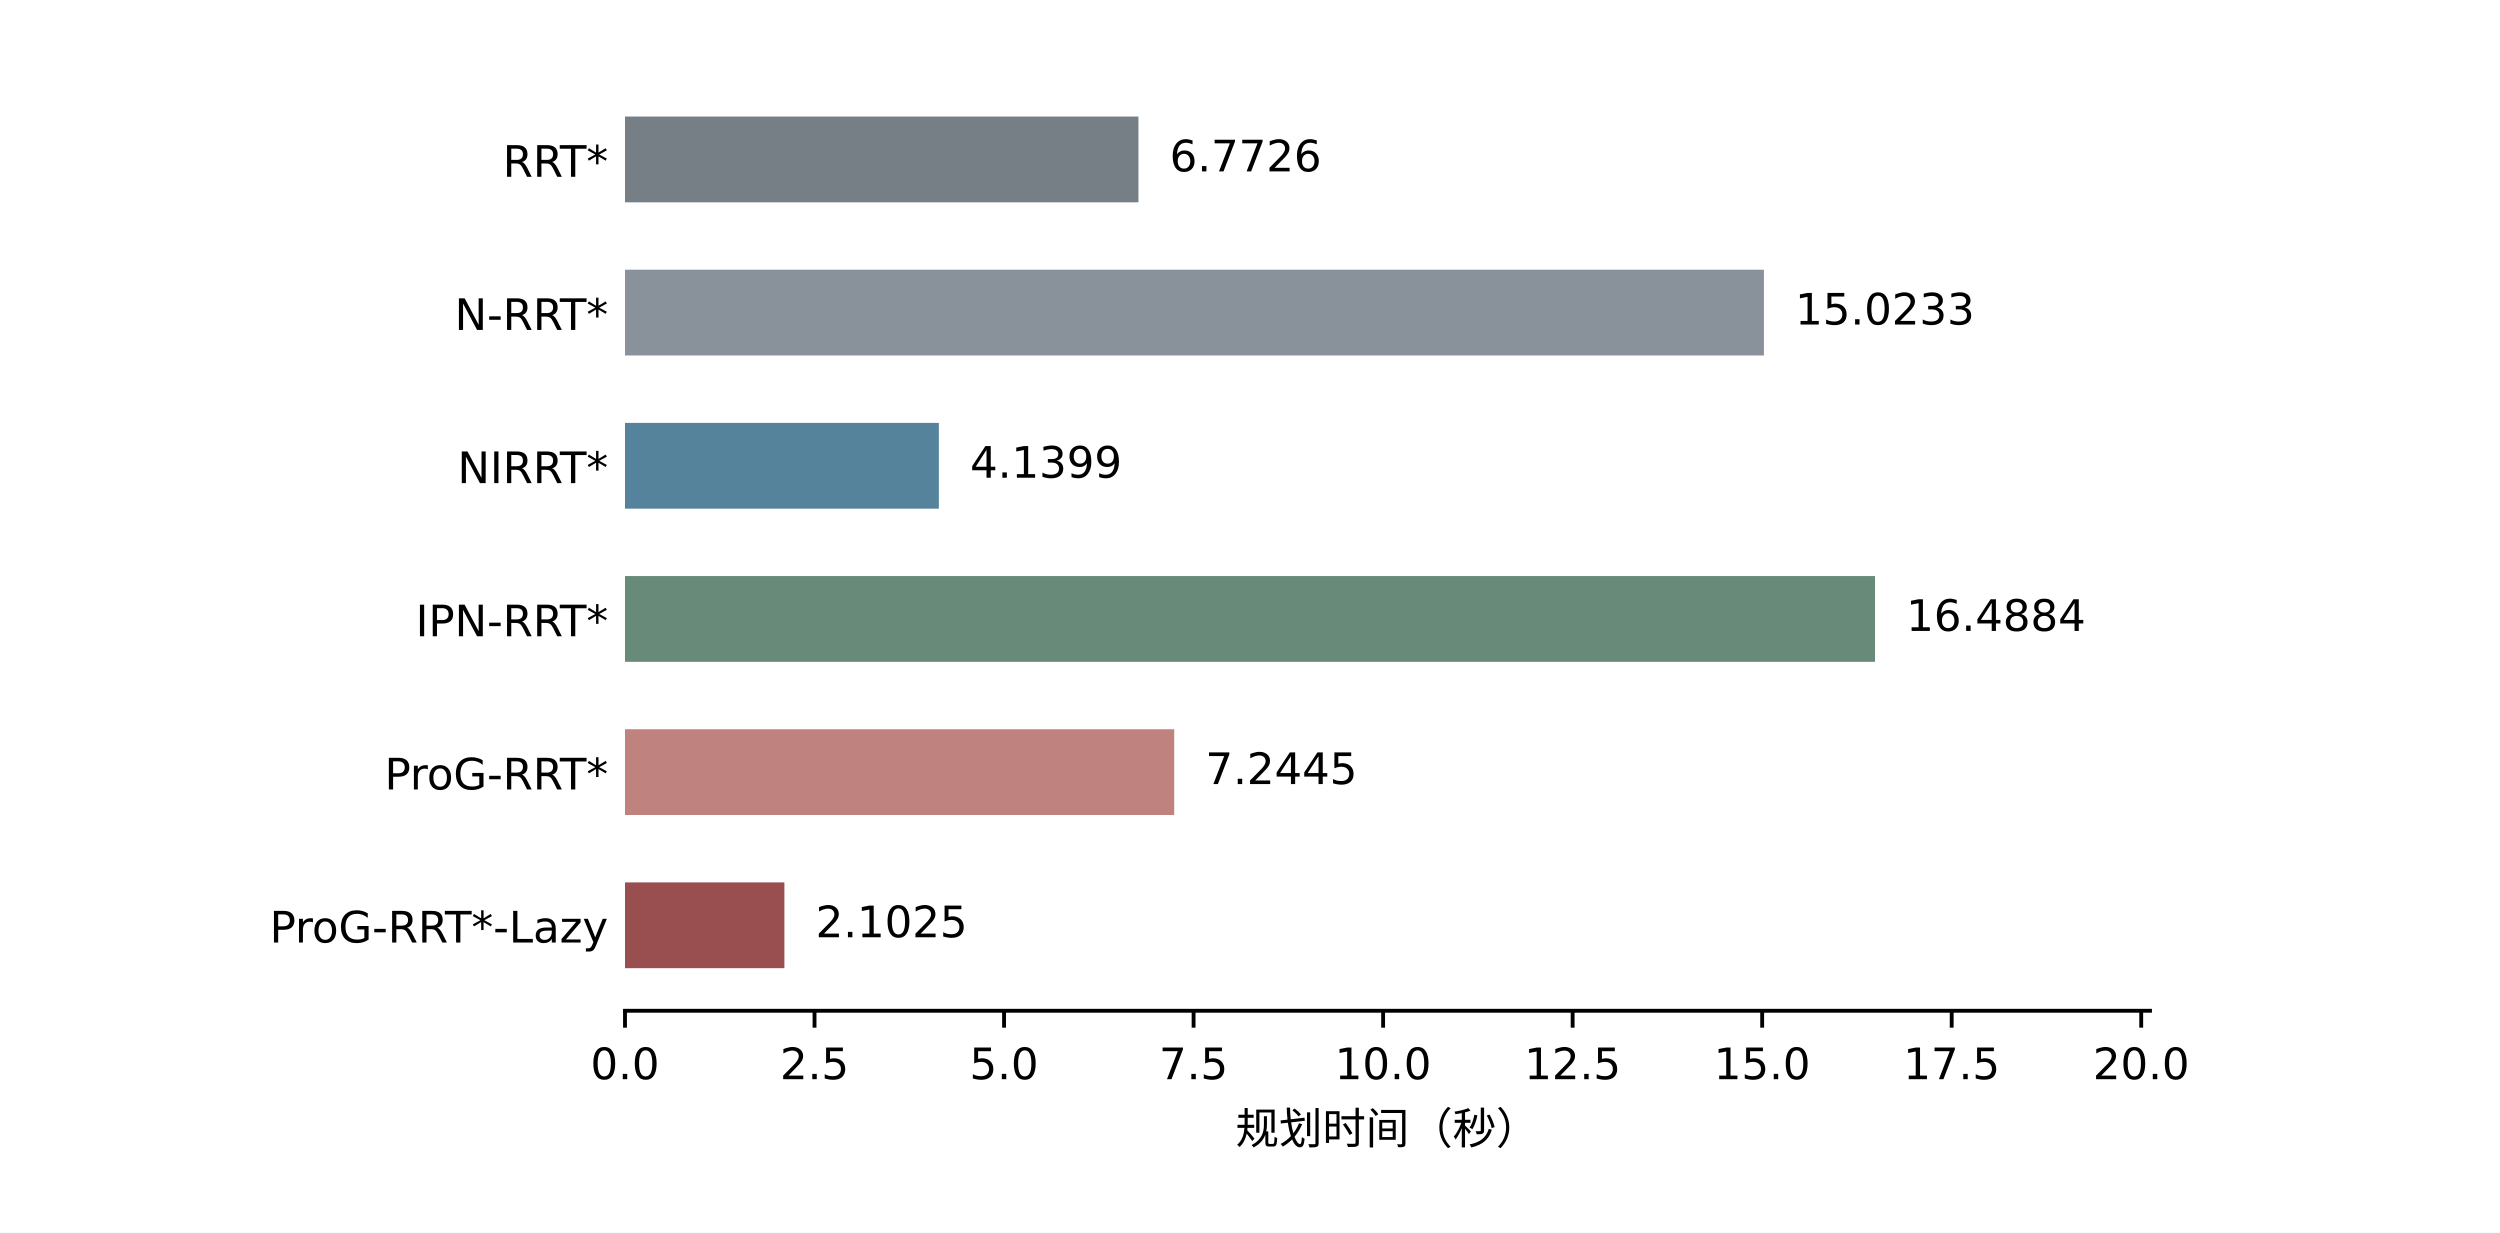
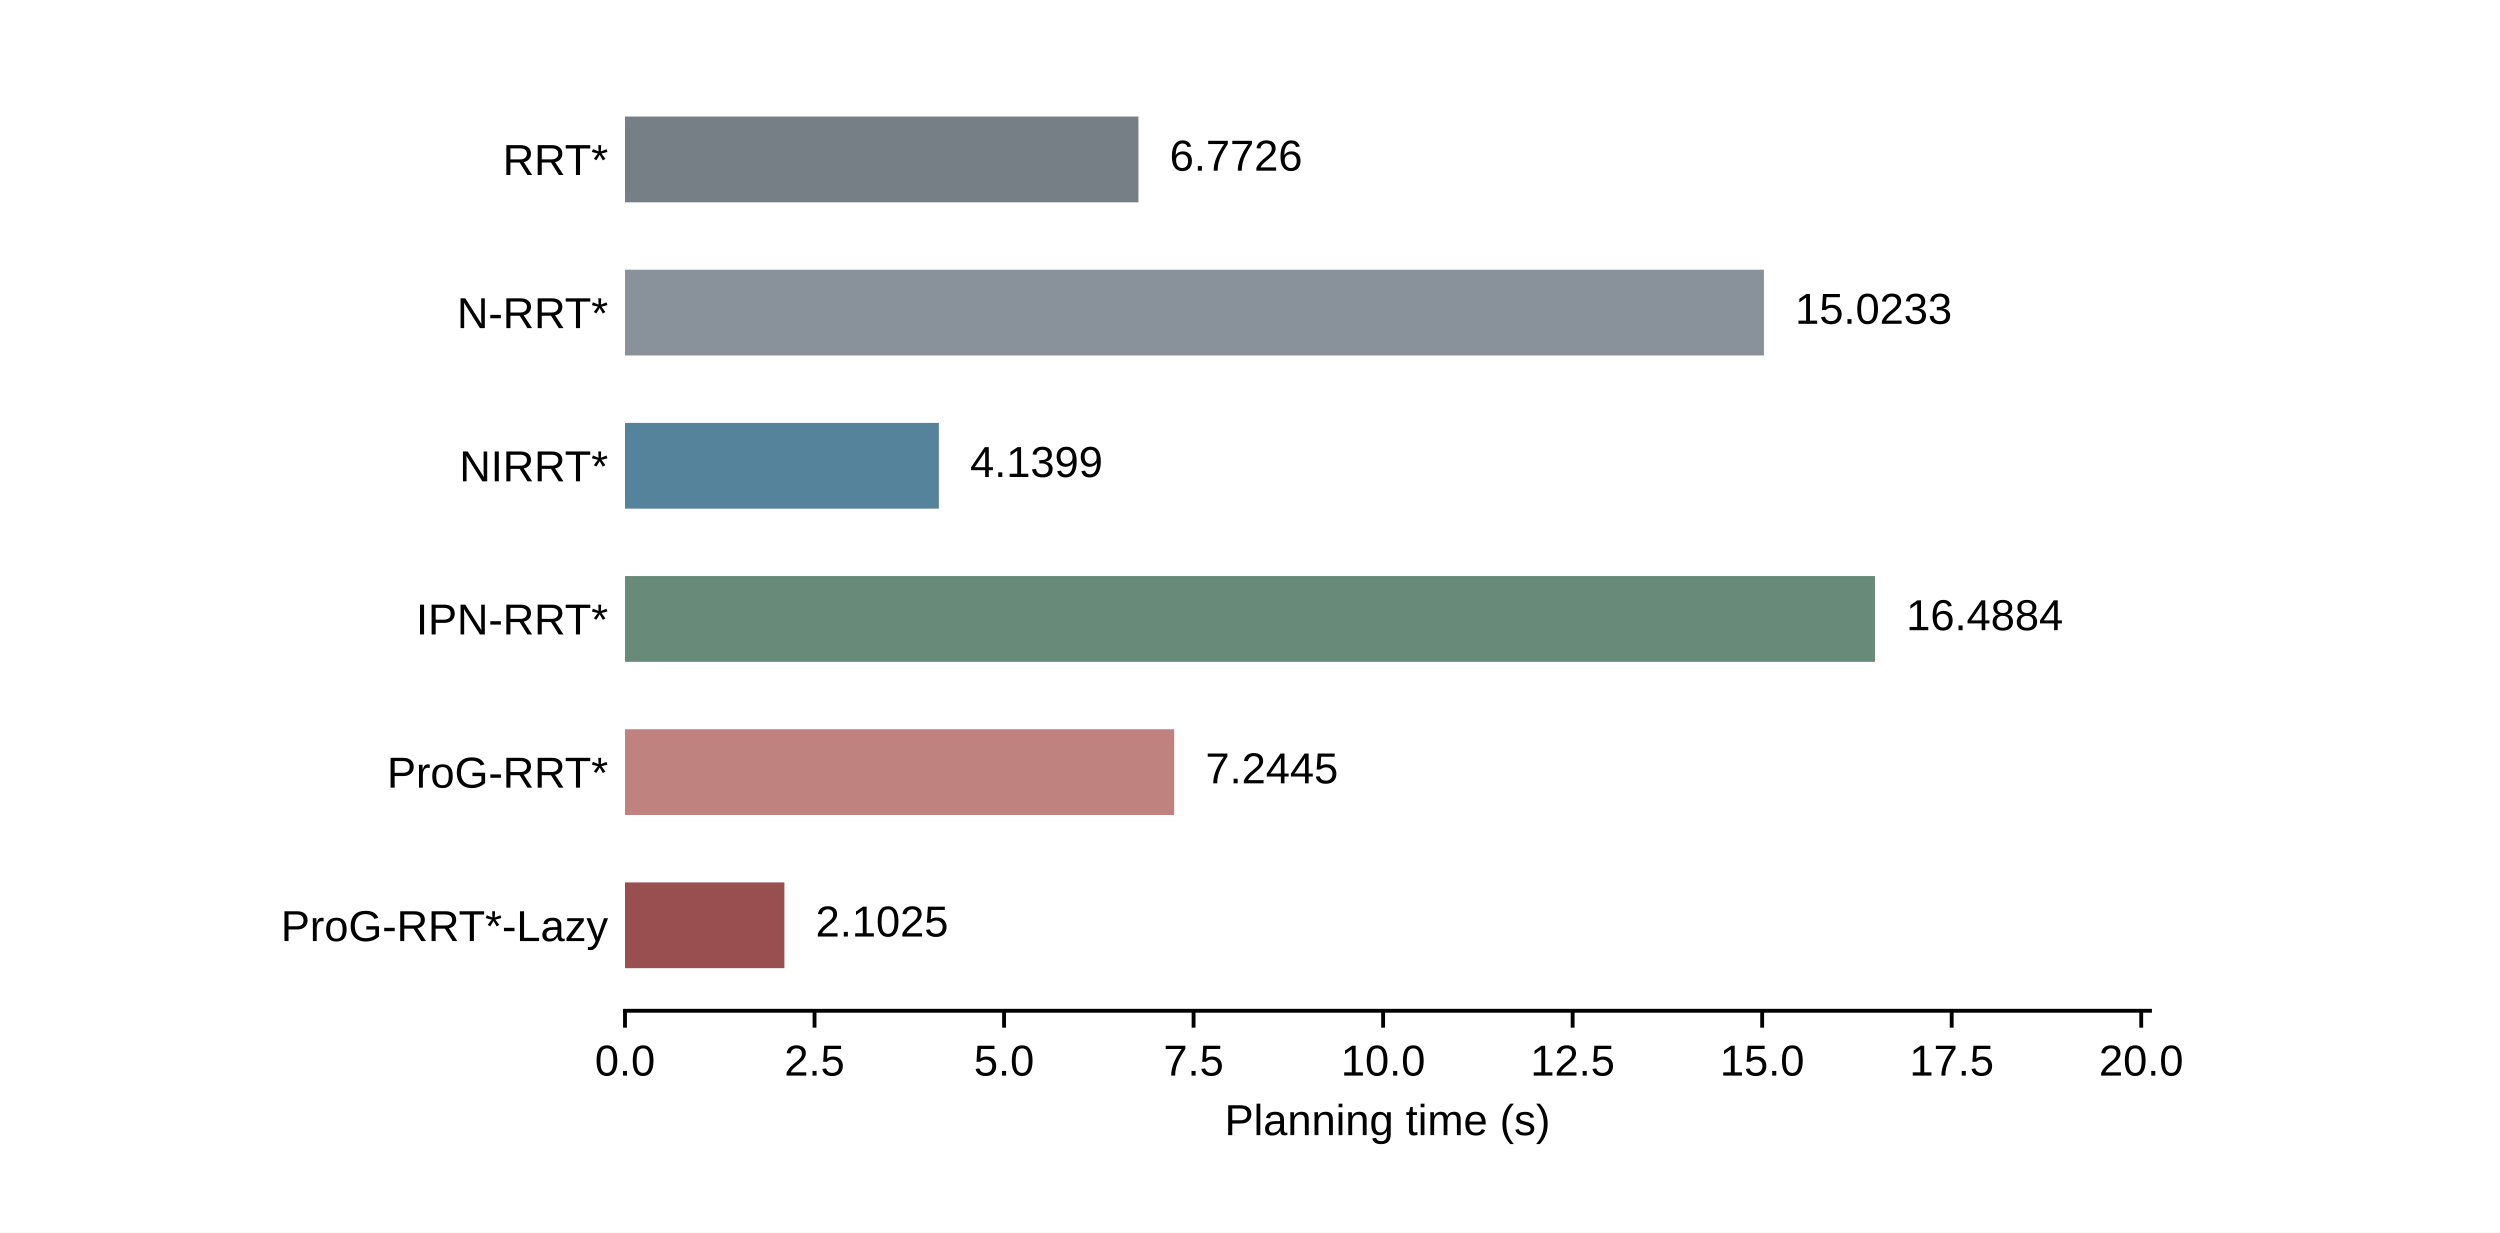
<svg xmlns="http://www.w3.org/2000/svg" xmlns:xlink="http://www.w3.org/1999/xlink" width="518.4pt" height="255.6pt" viewBox="0 0 518.4 255.6" version="1.1">
  <defs>
    <style type="text/css">*{stroke-linejoin: round; stroke-linecap: butt}</style>
  </defs>
  <g id="figure_1">
    <g id="patch_1">
      <path d="M 0 255.6  L 518.4 255.6  L 518.4 0  L 0 0  z " style="fill: #ffffff" />
    </g>
    <g id="axes_1">
      <g id="patch_2">
        <path d="M 129.6 209.592  L 445.824 209.592  L 445.824 15.336  L 129.6 15.336  z " style="fill: #ffffff" />
      </g>
      <g id="patch_3">
-         <path d="M 129.6 24.166  L 236.066 24.166  L 236.066 41.953  L 129.6 41.953  z " clip-path="url(#p259025ec77)" style="fill: #777f86" />
+         <path d="M 129.6 24.166  L 236.066 24.166  L 236.066 41.953  L 129.6 41.953  z " clip-path="url(#pe47e12a0c9)" style="fill: #777f86" />
      </g>
      <g id="patch_4">
-         <path d="M 129.6 55.928  L 365.769 55.928  L 365.769 73.714  L 129.6 73.714  z " clip-path="url(#p259025ec77)" style="fill: #89929b" />
+         <path d="M 129.6 55.928  L 365.769 55.928  L 365.769 73.714  L 129.6 73.714  z " clip-path="url(#pe47e12a0c9)" style="fill: #89929b" />
      </g>
      <g id="patch_5">
-         <path d="M 129.6 87.69  L 194.68 87.69  L 194.68 105.476  L 129.6 105.476  z " clip-path="url(#p259025ec77)" style="fill: #54839b" />
+         <path d="M 129.6 87.69  L 194.68 87.69  L 194.68 105.476  L 129.6 105.476  z " clip-path="url(#pe47e12a0c9)" style="fill: #54839b" />
      </g>
      <g id="patch_6">
-         <path d="M 129.6 119.452  L 388.8 119.452  L 388.8 137.238  L 129.6 137.238  z " clip-path="url(#p259025ec77)" style="fill: #678a79" />
+         <path d="M 129.6 119.452  L 388.8 119.452  L 388.8 137.238  L 129.6 137.238  z " clip-path="url(#pe47e12a0c9)" style="fill: #678a79" />
      </g>
      <g id="patch_7">
-         <path d="M 129.6 151.214  L 243.484 151.214  L 243.484 169  L 129.6 169  z " clip-path="url(#p259025ec77)" style="fill: #bf827f" />
+         <path d="M 129.6 151.214  L 243.484 151.214  L 243.484 169  L 129.6 169  z " clip-path="url(#pe47e12a0c9)" style="fill: #bf827f" />
      </g>
      <g id="patch_8">
-         <path d="M 129.6 182.975  L 162.652 182.975  L 162.652 200.762  L 129.6 200.762  z " clip-path="url(#p259025ec77)" style="fill: #994f50" />
+         <path d="M 129.6 182.975  L 162.652 182.975  L 162.652 200.762  L 129.6 200.762  z " clip-path="url(#pe47e12a0c9)" style="fill: #994f50" />
      </g>
      <g id="matplotlib.axis_1">
        <g id="xtick_1">
          <g id="line2d_1">
            <defs>
-               <path id="m176628e230" d="M 0 0  L 0 3.5  " style="stroke: #000000; stroke-width: 0.8" />
+               <path id="m810b955ea3" d="M 0 0  L 0 3.5  " style="stroke: #000000; stroke-width: 0.8" />
            </defs>
            <g>
-               <use xlink:href="#m176628e230" x="129.6" y="209.592" style="stroke: #000000; stroke-width: 0.8" />
+               <use xlink:href="#m810b955ea3" x="129.6" y="209.592" style="stroke: #000000; stroke-width: 0.8" />
            </g>
          </g>
          <g id="text_1">
-             <text style="font: 9px 'Microsoft YaHei', 'DejaVu Sans', sans-serif; text-anchor: middle" x="129.6" y="223.786" transform="rotate(-0 129.6 223.7864)">0.0</text>
+             <text style="font: 9px 'Arial', 'DejaVu Sans', sans-serif; text-anchor: middle" x="129.6" y="223.034" transform="rotate(-0 129.6 223.034)">0.0</text>
          </g>
        </g>
        <g id="xtick_2">
          <g id="line2d_2">
            <g>
-               <use xlink:href="#m176628e230" x="168.9" y="209.592" style="stroke: #000000; stroke-width: 0.8" />
+               <use xlink:href="#m810b955ea3" x="168.9" y="209.592" style="stroke: #000000; stroke-width: 0.8" />
            </g>
          </g>
          <g id="text_2">
-             <text style="font: 9px 'Microsoft YaHei', 'DejaVu Sans', sans-serif; text-anchor: middle" x="168.9" y="223.786" transform="rotate(-0 168.9004 223.7864)">2.5</text>
+             <text style="font: 9px 'Arial', 'DejaVu Sans', sans-serif; text-anchor: middle" x="168.9" y="223.034" transform="rotate(-0 168.9004 223.034)">2.5</text>
          </g>
        </g>
        <g id="xtick_3">
          <g id="line2d_3">
            <g>
-               <use xlink:href="#m176628e230" x="208.201" y="209.592" style="stroke: #000000; stroke-width: 0.8" />
+               <use xlink:href="#m810b955ea3" x="208.201" y="209.592" style="stroke: #000000; stroke-width: 0.8" />
            </g>
          </g>
          <g id="text_3">
-             <text style="font: 9px 'Microsoft YaHei', 'DejaVu Sans', sans-serif; text-anchor: middle" x="208.201" y="223.786" transform="rotate(-0 208.2009 223.7864)">5.0</text>
+             <text style="font: 9px 'Arial', 'DejaVu Sans', sans-serif; text-anchor: middle" x="208.201" y="223.034" transform="rotate(-0 208.2009 223.034)">5.0</text>
          </g>
        </g>
        <g id="xtick_4">
          <g id="line2d_4">
            <g>
-               <use xlink:href="#m176628e230" x="247.501" y="209.592" style="stroke: #000000; stroke-width: 0.8" />
+               <use xlink:href="#m810b955ea3" x="247.501" y="209.592" style="stroke: #000000; stroke-width: 0.8" />
            </g>
          </g>
          <g id="text_4">
-             <text style="font: 9px 'Microsoft YaHei', 'DejaVu Sans', sans-serif; text-anchor: middle" x="247.501" y="223.786" transform="rotate(-0 247.5013 223.7864)">7.5</text>
+             <text style="font: 9px 'Arial', 'DejaVu Sans', sans-serif; text-anchor: middle" x="247.501" y="223.034" transform="rotate(-0 247.5013 223.034)">7.5</text>
          </g>
        </g>
        <g id="xtick_5">
          <g id="line2d_5">
            <g>
-               <use xlink:href="#m176628e230" x="286.802" y="209.592" style="stroke: #000000; stroke-width: 0.8" />
+               <use xlink:href="#m810b955ea3" x="286.802" y="209.592" style="stroke: #000000; stroke-width: 0.8" />
            </g>
          </g>
          <g id="text_5">
-             <text style="font: 9px 'Microsoft YaHei', 'DejaVu Sans', sans-serif; text-anchor: middle" x="286.802" y="223.786" transform="rotate(-0 286.8017 223.7864)">10.0</text>
+             <text style="font: 9px 'Arial', 'DejaVu Sans', sans-serif; text-anchor: middle" x="286.802" y="223.034" transform="rotate(-0 286.8017 223.034)">10.0</text>
          </g>
        </g>
        <g id="xtick_6">
          <g id="line2d_6">
            <g>
-               <use xlink:href="#m176628e230" x="326.102" y="209.592" style="stroke: #000000; stroke-width: 0.8" />
+               <use xlink:href="#m810b955ea3" x="326.102" y="209.592" style="stroke: #000000; stroke-width: 0.8" />
            </g>
          </g>
          <g id="text_6">
-             <text style="font: 9px 'Microsoft YaHei', 'DejaVu Sans', sans-serif; text-anchor: middle" x="326.102" y="223.786" transform="rotate(-0 326.1021 223.7864)">12.5</text>
+             <text style="font: 9px 'Arial', 'DejaVu Sans', sans-serif; text-anchor: middle" x="326.102" y="223.034" transform="rotate(-0 326.1021 223.034)">12.5</text>
          </g>
        </g>
        <g id="xtick_7">
          <g id="line2d_7">
            <g>
-               <use xlink:href="#m176628e230" x="365.403" y="209.592" style="stroke: #000000; stroke-width: 0.8" />
+               <use xlink:href="#m810b955ea3" x="365.403" y="209.592" style="stroke: #000000; stroke-width: 0.8" />
            </g>
          </g>
          <g id="text_7">
-             <text style="font: 9px 'Microsoft YaHei', 'DejaVu Sans', sans-serif; text-anchor: middle" x="365.403" y="223.786" transform="rotate(-0 365.4026 223.7864)">15.0</text>
+             <text style="font: 9px 'Arial', 'DejaVu Sans', sans-serif; text-anchor: middle" x="365.403" y="223.034" transform="rotate(-0 365.4026 223.034)">15.0</text>
          </g>
        </g>
        <g id="xtick_8">
          <g id="line2d_8">
            <g>
-               <use xlink:href="#m176628e230" x="404.703" y="209.592" style="stroke: #000000; stroke-width: 0.8" />
+               <use xlink:href="#m810b955ea3" x="404.703" y="209.592" style="stroke: #000000; stroke-width: 0.8" />
            </g>
          </g>
          <g id="text_8">
-             <text style="font: 9px 'Microsoft YaHei', 'DejaVu Sans', sans-serif; text-anchor: middle" x="404.703" y="223.786" transform="rotate(-0 404.703 223.7864)">17.5</text>
+             <text style="font: 9px 'Arial', 'DejaVu Sans', sans-serif; text-anchor: middle" x="404.703" y="223.034" transform="rotate(-0 404.703 223.034)">17.5</text>
          </g>
        </g>
        <g id="xtick_9">
          <g id="line2d_9">
            <g>
-               <use xlink:href="#m176628e230" x="444.003" y="209.592" style="stroke: #000000; stroke-width: 0.8" />
+               <use xlink:href="#m810b955ea3" x="444.003" y="209.592" style="stroke: #000000; stroke-width: 0.8" />
            </g>
          </g>
          <g id="text_9">
-             <text style="font: 9px 'Microsoft YaHei', 'DejaVu Sans', sans-serif; text-anchor: middle" x="444.003" y="223.786" transform="rotate(-0 444.0034 223.7864)">20.0</text>
+             <text style="font: 9px 'Arial', 'DejaVu Sans', sans-serif; text-anchor: middle" x="444.003" y="223.034" transform="rotate(-0 444.0034 223.034)">20.0</text>
          </g>
        </g>
        <g id="text_10">
-           <text style="font: 9px 'Microsoft YaHei', 'DejaVu Sans', sans-serif; text-anchor: middle" x="287.712" y="237.218" transform="rotate(-0 287.712 237.2181)">规划时间（秒）</text>
+           <text style="font: 9px 'Arial', 'DejaVu Sans', sans-serif; text-anchor: middle" x="287.712" y="235.375" transform="rotate(-0 287.712 235.3745)">Planning time (s)</text>
        </g>
      </g>
      <g id="matplotlib.axis_2">
        <g id="ytick_1">
          <g id="line2d_10" />
          <g id="text_11">
-             <text style="font: 9px 'Microsoft YaHei', 'DejaVu Sans', sans-serif; text-anchor: end" x="126.1" y="36.656" transform="rotate(-0 126.1 36.65635)">RRT*</text>
+             <text style="font: 9px 'Arial', 'DejaVu Sans', sans-serif; text-anchor: end" x="126.1" y="36.28" transform="rotate(-0 126.1 36.28018)">RRT*</text>
          </g>
        </g>
        <g id="ytick_2">
          <g id="line2d_11" />
          <g id="text_12">
-             <text style="font: 9px 'Microsoft YaHei', 'DejaVu Sans', sans-serif; text-anchor: end" x="126.1" y="68.418" transform="rotate(-0 126.1 68.41828)">N-RRT*</text>
+             <text style="font: 9px 'Arial', 'DejaVu Sans', sans-serif; text-anchor: end" x="126.1" y="68.042" transform="rotate(-0 126.1 68.04211)">N-RRT*</text>
          </g>
        </g>
        <g id="ytick_3">
          <g id="line2d_12" />
          <g id="text_13">
-             <text style="font: 9px 'Microsoft YaHei', 'DejaVu Sans', sans-serif; text-anchor: end" x="126.1" y="100.18" transform="rotate(-0 126.1 100.1802)">NIRRT*</text>
+             <text style="font: 9px 'Arial', 'DejaVu Sans', sans-serif; text-anchor: end" x="126.1" y="99.804" transform="rotate(-0 126.1 99.80405)">NIRRT*</text>
          </g>
        </g>
        <g id="ytick_4">
          <g id="line2d_13" />
          <g id="text_14">
-             <text style="font: 9px 'Microsoft YaHei', 'DejaVu Sans', sans-serif; text-anchor: end" x="126.1" y="131.942" transform="rotate(-0 126.1 131.9422)">IPN-RRT*</text>
+             <text style="font: 9px 'Arial', 'DejaVu Sans', sans-serif; text-anchor: end" x="126.1" y="131.566" transform="rotate(-0 126.1 131.566)">IPN-RRT*</text>
          </g>
        </g>
        <g id="ytick_5">
          <g id="line2d_14" />
          <g id="text_15">
-             <text style="font: 9px 'Microsoft YaHei', 'DejaVu Sans', sans-serif; text-anchor: end" x="126.1" y="163.704" transform="rotate(-0 126.1 163.7041)">ProG-RRT*</text>
+             <text style="font: 9px 'Arial', 'DejaVu Sans', sans-serif; text-anchor: end" x="126.1" y="163.328" transform="rotate(-0 126.1 163.3279)">ProG-RRT*</text>
          </g>
        </g>
        <g id="ytick_6">
          <g id="line2d_15" />
          <g id="text_16">
-             <text style="font: 9px 'Microsoft YaHei', 'DejaVu Sans', sans-serif; text-anchor: end" x="126.1" y="195.44" transform="rotate(-0 126.1 195.44)">ProG-RRT*-Lazy</text>
+             <text style="font: 9px 'Arial', 'DejaVu Sans', sans-serif; text-anchor: end" x="126.1" y="195.145" transform="rotate(-0 126.1 195.1447)">ProG-RRT*-Lazy</text>
          </g>
        </g>
      </g>
      <g id="patch_9">
        <path d="M 129.6 209.592  L 445.824 209.592  " style="fill: none; stroke: #000000; stroke-width: 0.8; stroke-linejoin: miter; stroke-linecap: square" />
      </g>
      <g id="text_17">
-         <text style="font: 9px 'Microsoft YaHei', 'DejaVu Sans', sans-serif; text-anchor: start" x="242.546" y="35.538" transform="rotate(-0 242.5461 35.53768)">6.7726</text>
+         <text style="font: 9px 'Arial', 'DejaVu Sans', sans-serif; text-anchor: start" x="242.546" y="35.386" transform="rotate(-0 242.5461 35.3858)">6.7726</text>
      </g>
      <g id="text_18">
-         <text style="font: 9px 'Microsoft YaHei', 'DejaVu Sans', sans-serif; text-anchor: start" x="372.249" y="67.3" transform="rotate(-0 372.2488 67.29961)">15.0233</text>
+         <text style="font: 9px 'Arial', 'DejaVu Sans', sans-serif; text-anchor: start" x="372.249" y="67.148" transform="rotate(-0 372.2488 67.14774)">15.0233</text>
      </g>
      <g id="text_19">
-         <text style="font: 9px 'Microsoft YaHei', 'DejaVu Sans', sans-serif; text-anchor: start" x="201.16" y="99.062" transform="rotate(-0 201.1604 99.06155)">4.1399</text>
+         <text style="font: 9px 'Arial', 'DejaVu Sans', sans-serif; text-anchor: start" x="201.16" y="98.91" transform="rotate(-0 201.1604 98.90967)">4.1399</text>
      </g>
      <g id="text_20">
-         <text style="font: 9px 'Microsoft YaHei', 'DejaVu Sans', sans-serif; text-anchor: start" x="395.28" y="130.823" transform="rotate(-0 395.28 130.8235)">16.4884</text>
+         <text style="font: 9px 'Arial', 'DejaVu Sans', sans-serif; text-anchor: start" x="395.28" y="130.672" transform="rotate(-0 395.28 130.6716)">16.4884</text>
      </g>
      <g id="text_21">
-         <text style="font: 9px 'Microsoft YaHei', 'DejaVu Sans', sans-serif; text-anchor: start" x="249.964" y="162.585" transform="rotate(-0 249.9644 162.5854)">7.2445</text>
+         <text style="font: 9px 'Arial', 'DejaVu Sans', sans-serif; text-anchor: start" x="249.964" y="162.434" transform="rotate(-0 249.9644 162.4335)">7.2445</text>
      </g>
      <g id="text_22">
-         <text style="font: 9px 'Microsoft YaHei', 'DejaVu Sans', sans-serif; text-anchor: start" x="169.132" y="194.347" transform="rotate(-0 169.1324 194.3474)">2.1025</text>
+         <text style="font: 9px 'Arial', 'DejaVu Sans', sans-serif; text-anchor: start" x="169.132" y="194.195" transform="rotate(-0 169.1324 194.1955)">2.1025</text>
      </g>
    </g>
  </g>
  <defs>
-     <clipPath id="p259025ec77">
+     <clipPath id="pe47e12a0c9">
      <rect x="129.6" y="15.336" width="316.224" height="194.256" />
    </clipPath>
  </defs>
</svg>
